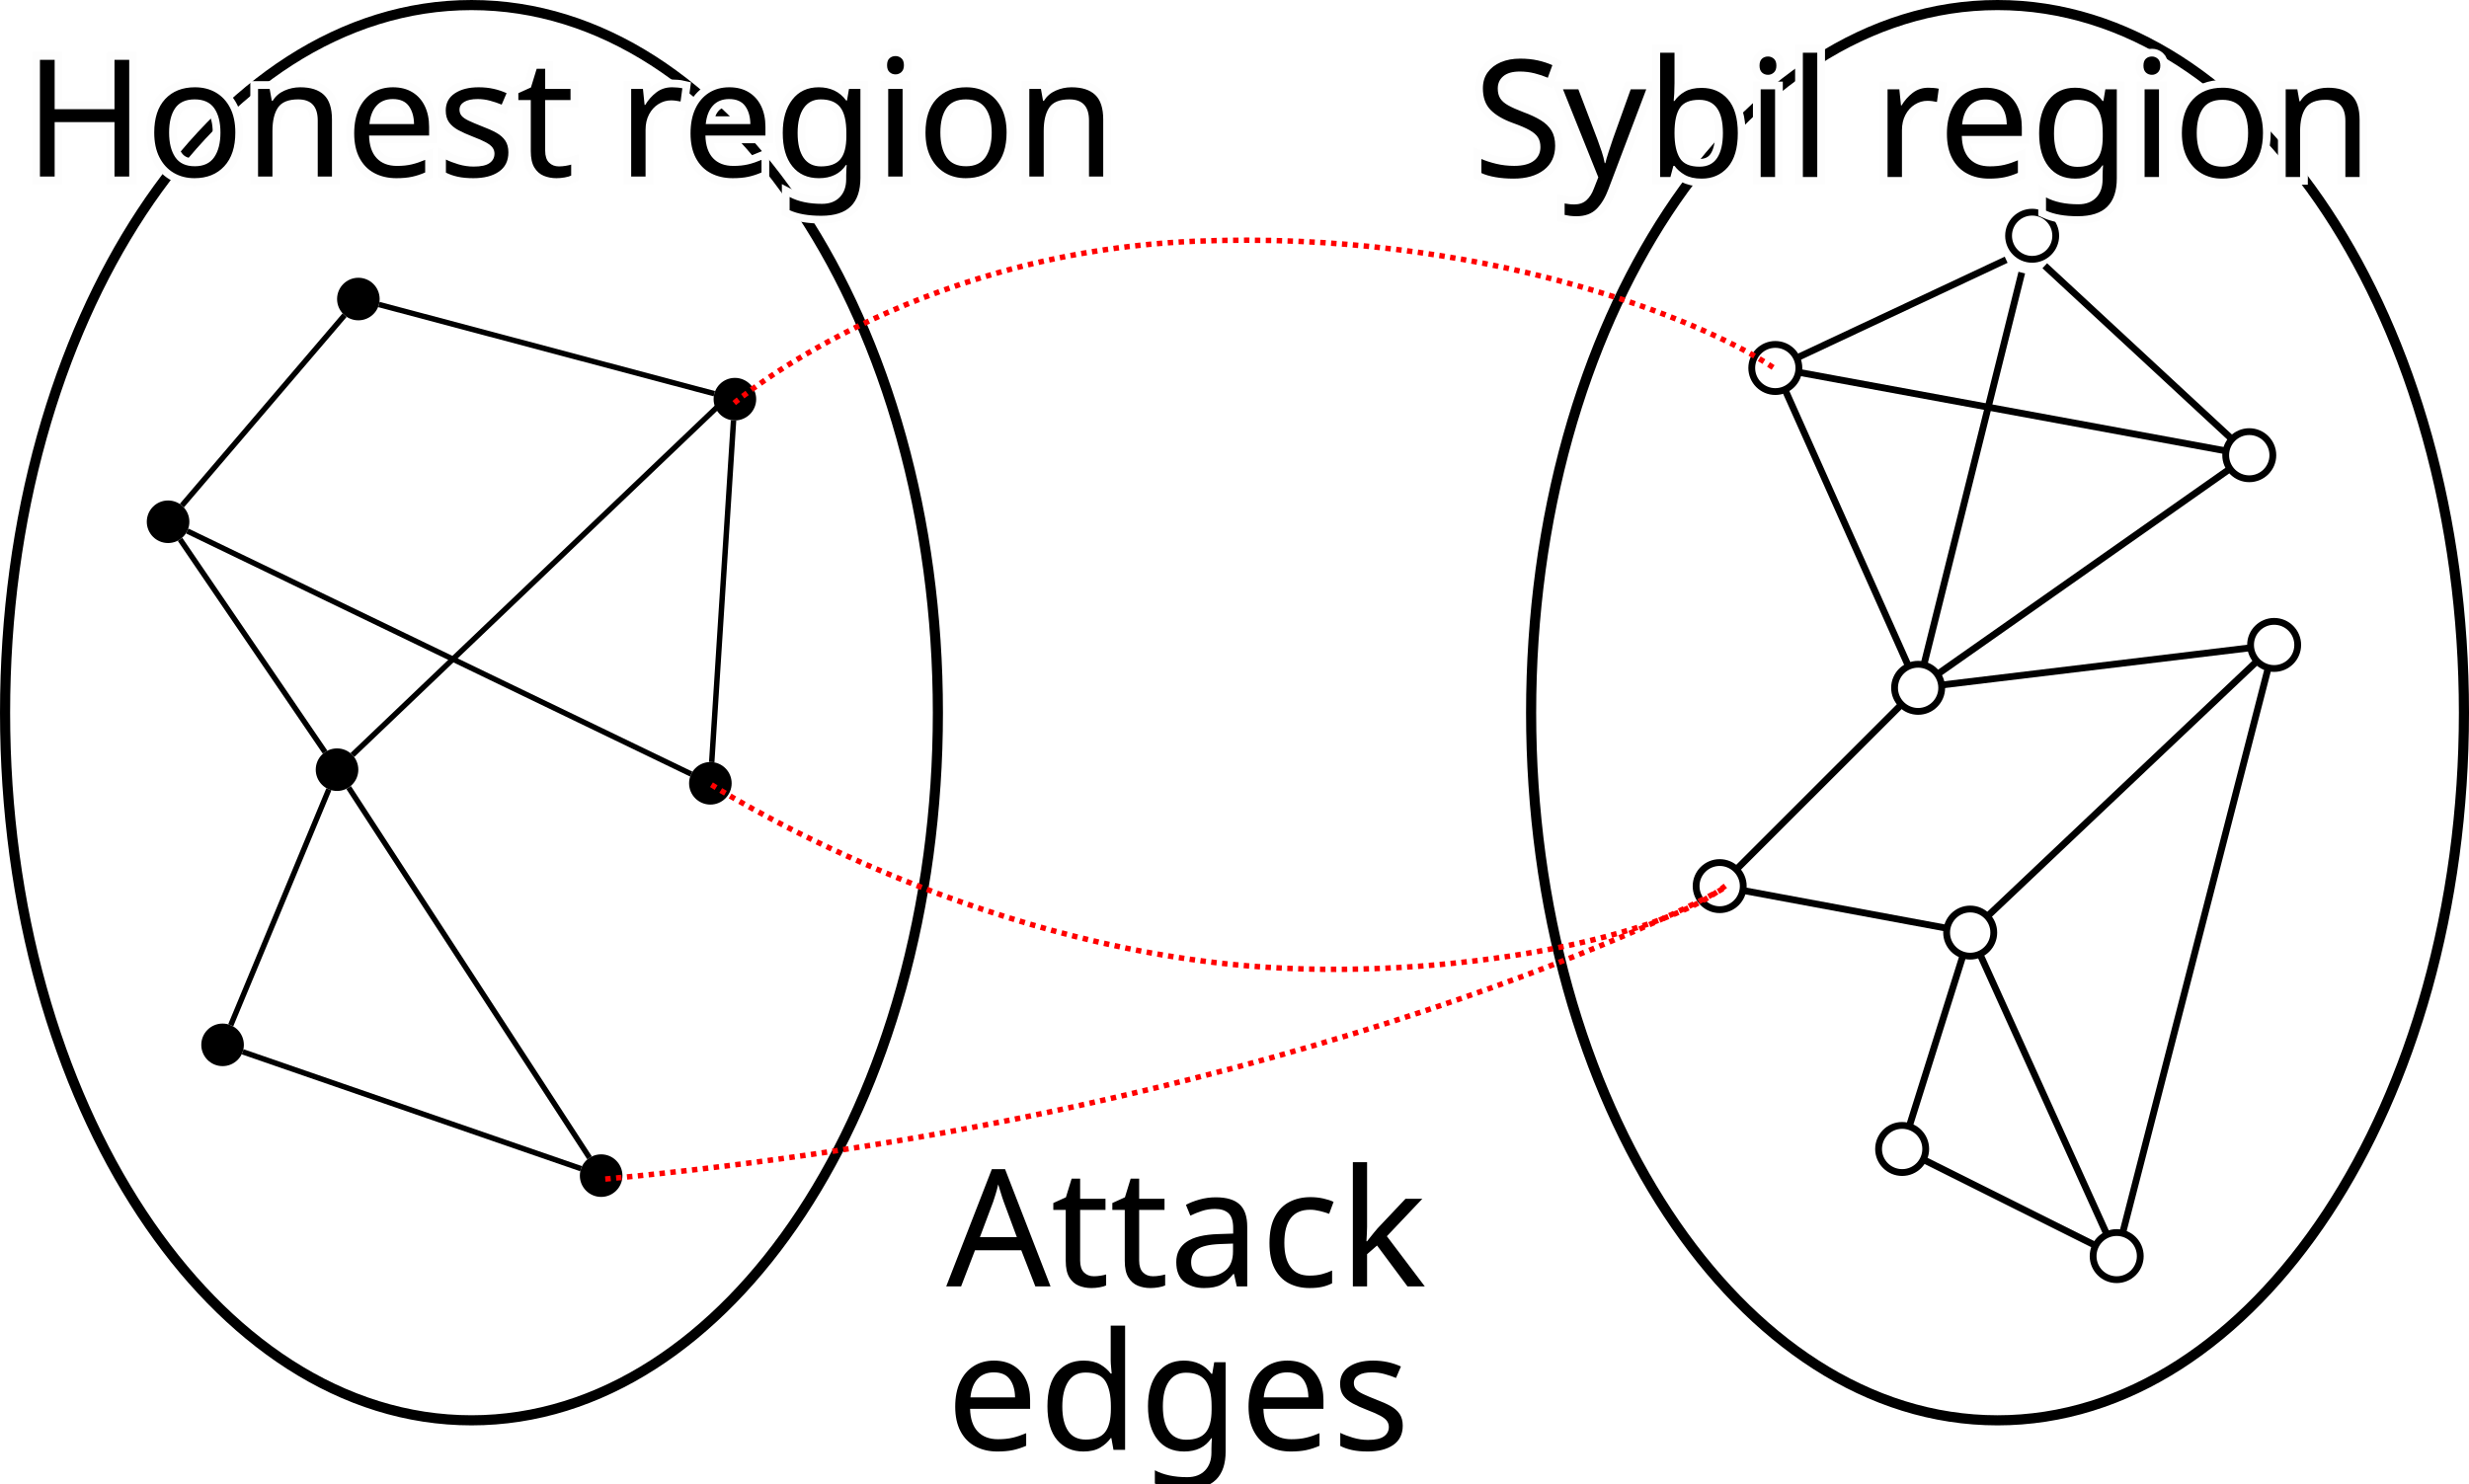
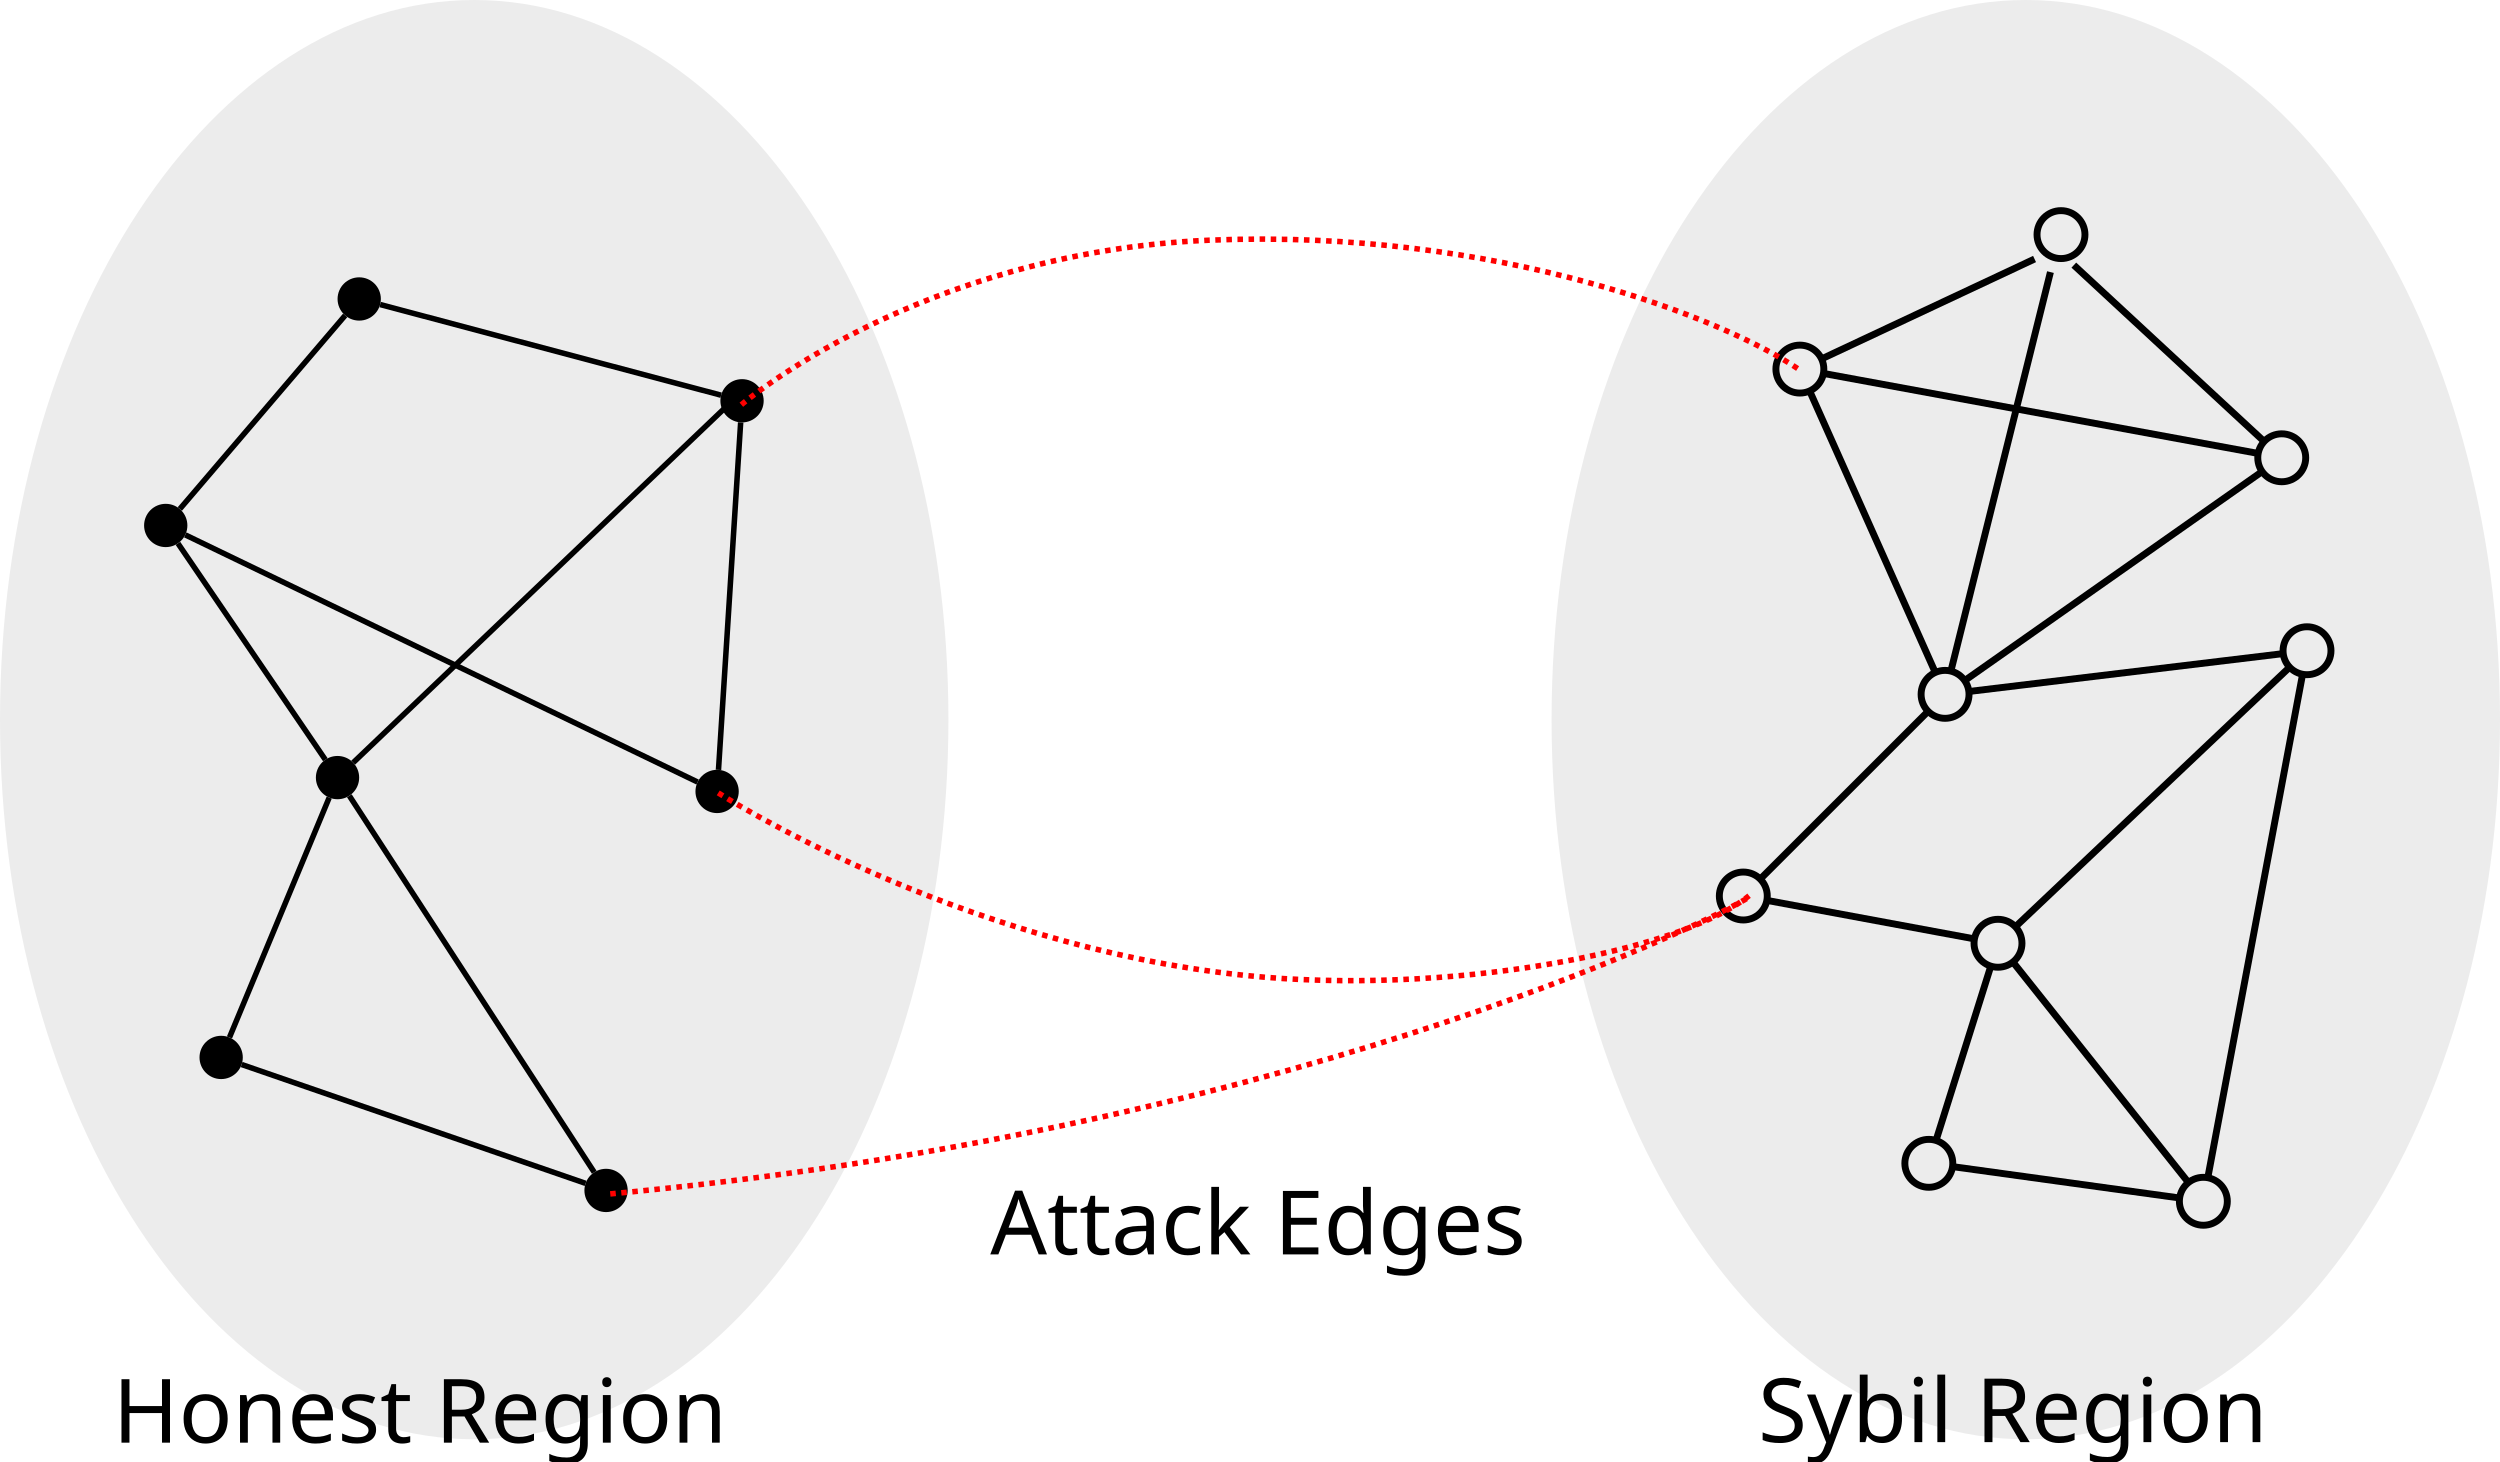
- <svg xmlns="http://www.w3.org/2000/svg" xmlns:ns1="http://www.openswatchbook.org/uri/2009/osb" width="637.764mm" height="383.389mm" viewBox="0 0 2259.795 1358.465" id="svg2" version="1.1">
+ <svg xmlns="http://www.w3.org/2000/svg" xmlns:ns1="http://www.openswatchbook.org/uri/2009/osb" width="635.149mm" height="371.224mm" viewBox="0 0 2250.528 1315.359" id="svg2" version="1.1">
  <defs id="defs4">
    <linearGradient id="linearGradient4636" ns1:paint="solid">
      <stop style="stop-color:#000000;stop-opacity:1;" offset="0" id="stop4638" />
    </linearGradient>
  </defs>
-   <g id="layer1" transform="translate(1490.834,290.9348)">
+   <g id="layer1" transform="translate(1486.201,286.3016)">
    <g id="g4762" transform="matrix(9.976778,0,0,9.976778,3434.573,-3485.663)">
-       <ellipse ry="64.933" rx="42.788" cy="385.614" cx="-450.434" id="path4160" style="fill:none;stroke:#000000;stroke-width:0.929;stroke-opacity:1" />
+       <ellipse ry="64.933" rx="42.788" cy="385.614" cx="-450.434" id="path4160" style="fill:#ececec;stroke:none;stroke-width:0.929;stroke-opacity:1" />
      <circle r="1.953" cy="347.657" cx="-460.811" id="path4634" style="fill:#000000;fill-opacity:1;stroke:none;stroke-width:0.558;stroke-miterlimit:4;stroke-dasharray:none;stroke-opacity:1" />
      <circle style="fill:#000000;fill-opacity:1;stroke:none;stroke-width:0.558;stroke-miterlimit:4;stroke-dasharray:none;stroke-opacity:1" id="circle4642" cx="-462.768" cy="390.844" r="1.953" />
      <circle r="1.953" cy="368.094" cx="-478.268" id="circle4644" style="fill:#000000;fill-opacity:1;stroke:none;stroke-width:0.558;stroke-miterlimit:4;stroke-dasharray:none;stroke-opacity:1" />
      <circle style="fill:#000000;fill-opacity:1;stroke:none;stroke-width:0.558;stroke-miterlimit:4;stroke-dasharray:none;stroke-opacity:1" id="circle4646" cx="-428.518" cy="392.094" r="1.953" />
      <circle r="1.953" cy="356.844" cx="-426.268" id="circle4648" style="fill:#000000;fill-opacity:1;stroke:none;stroke-width:0.558;stroke-miterlimit:4;stroke-dasharray:none;stroke-opacity:1" />
      <circle style="fill:#000000;fill-opacity:1;stroke:none;stroke-width:0.558;stroke-miterlimit:4;stroke-dasharray:none;stroke-opacity:1" id="circle4650" cx="-473.268" cy="416.094" r="1.953" />
      <circle r="1.953" cy="428.095" cx="-438.538" id="circle4652" style="fill:#000000;fill-opacity:1;stroke:none;stroke-width:0.558;stroke-miterlimit:4;stroke-dasharray:none;stroke-opacity:1" />
      <path id="path4658" d="m -462.079,349.142 -14.92,17.467" style="fill:none;fill-rule:evenodd;stroke:#000000;stroke-width:0.5;stroke-linecap:butt;stroke-linejoin:miter;stroke-miterlimit:4;stroke-dasharray:none;stroke-opacity:1" />
      <path id="path4660" d="m -477.168,369.709 13.301,19.522" style="fill:none;fill-rule:evenodd;stroke:#000000;stroke-width:0.5;stroke-linecap:butt;stroke-linejoin:miter;stroke-miterlimit:4;stroke-dasharray:none;stroke-opacity:1" />
      <path id="path4662" d="m -463.518,392.648 -9,21.643" style="fill:none;fill-rule:evenodd;stroke:#000000;stroke-width:0.5;stroke-linecap:butt;stroke-linejoin:miter;stroke-miterlimit:4;stroke-dasharray:none;stroke-opacity:1" />
      <path id="path4666" d="m -461.703,392.482 22.1,33.976" style="fill:none;fill-rule:evenodd;stroke:#000000;stroke-width:0.5;stroke-linecap:butt;stroke-linejoin:miter;stroke-miterlimit:4;stroke-dasharray:none;stroke-opacity:1" />
      <path id="path4670" d="M -461.355,389.496 -426.5,356.237" style="display:inline;fill:none;fill-rule:evenodd;stroke:#000000;stroke-width:0.5;stroke-linecap:butt;stroke-linejoin:miter;stroke-miterlimit:4;stroke-dasharray:none;stroke-opacity:1" />
      <path id="path4672" d="m -426.392,358.794 -2.001,31.352" style="fill:none;fill-rule:evenodd;stroke:#000000;stroke-width:0.5;stroke-linecap:butt;stroke-linejoin:miter;stroke-miterlimit:4;stroke-dasharray:none;stroke-opacity:1" />
      <path id="path4674" d="m -458.923,348.159 30.768,8.183" style="fill:none;fill-rule:evenodd;stroke:#000000;stroke-width:0.5;stroke-linecap:butt;stroke-linejoin:miter;stroke-miterlimit:4;stroke-dasharray:none;stroke-opacity:1" />
      <path id="path4676" d="M -430.277,391.246 -476.509,368.943" style="fill:none;fill-rule:evenodd;stroke:#000000;stroke-width:0.5;stroke-linecap:butt;stroke-linejoin:miter;stroke-miterlimit:4;stroke-dasharray:none;stroke-opacity:1" />
      <path id="path4678" d="m -440.386,427.465 -34.259,-11.676" style="fill:none;fill-rule:evenodd;stroke:#000000;stroke-width:0;stroke-linecap:butt;stroke-linejoin:miter;stroke-miterlimit:4;stroke-dasharray:none;stroke-opacity:1" />
      <path id="path4680" d="m -440.384,427.457 -31.038,-10.725" style="fill:none;fill-rule:evenodd;stroke:#000000;stroke-width:0.5;stroke-linecap:butt;stroke-linejoin:miter;stroke-miterlimit:4;stroke-dasharray:none;stroke-opacity:1" />
    </g>
-     <ellipse ry="647.826" rx="426.89" cy="361.525" cx="337.437" id="ellipse4632" style="fill:none;stroke:#000000;stroke-width:9.266;stroke-opacity:1" />
+     <ellipse ry="647.826" rx="426.89" cy="361.525" cx="337.437" id="ellipse4632" style="fill:#ececec;stroke:none;stroke-width:9.266;stroke-opacity:1" />
    <circle style="fill:none;fill-opacity:1;stroke:#000000;stroke-width:6.235;stroke-miterlimit:4;stroke-dasharray:none;stroke-opacity:1" id="path4716" cx="134.062" cy="45.957" r="21.574" />
    <circle r="21.574" cy="562.845" cx="312.424" id="circle4718" style="fill:none;fill-opacity:1;stroke:#000000;stroke-width:6.235;stroke-miterlimit:4;stroke-dasharray:none;stroke-opacity:1" />
    <circle style="fill:none;fill-opacity:1;stroke:#000000;stroke-width:6.235;stroke-miterlimit:4;stroke-dasharray:none;stroke-opacity:1" id="circle4720" cx="590.603" cy="299.492" r="21.574" />
    <circle r="21.574" cy="760.942" cx="250.144" id="circle4722" style="fill:none;fill-opacity:1;stroke:#000000;stroke-width:6.235;stroke-miterlimit:4;stroke-dasharray:none;stroke-opacity:1" />
-     <circle style="fill:none;fill-opacity:1;stroke:#000000;stroke-width:6.235;stroke-miterlimit:4;stroke-dasharray:none;stroke-opacity:1" id="circle4724" cx="446.506" cy="859.024" r="21.574" />
+     <circle style="fill:none;fill-opacity:1;stroke:#000000;stroke-width:6.235;stroke-miterlimit:4;stroke-dasharray:none;stroke-opacity:1" id="circle4724" cx="497.284" cy="795.103" r="21.574" />
    <circle r="21.574" cy="520.3" cx="83.138" id="circle4726" style="fill:none;fill-opacity:1;stroke:#000000;stroke-width:6.235;stroke-miterlimit:4;stroke-dasharray:none;stroke-opacity:1" />
    <circle style="fill:none;fill-opacity:1;stroke:#000000;stroke-width:6.235;stroke-miterlimit:4;stroke-dasharray:none;stroke-opacity:1" id="circle4728" cx="264.772" cy="338.765" r="21.574" />
    <circle r="21.574" cy="125.795" cx="567.846" id="circle4730" style="fill:none;fill-opacity:1;stroke:#000000;stroke-width:6.235;stroke-miterlimit:4;stroke-dasharray:none;stroke-opacity:1" />
    <path style="fill:none;fill-rule:evenodd;stroke:#000000;stroke-width:6.235;stroke-linecap:butt;stroke-linejoin:miter;stroke-miterlimit:4;stroke-dasharray:none;stroke-opacity:1" d="M 345.324,-53.14 153.594,36.795" id="path4734" />
    <path style="fill:none;fill-rule:evenodd;stroke:#000000;stroke-width:6.235;stroke-linecap:butt;stroke-linejoin:miter;stroke-miterlimit:4;stroke-dasharray:none;stroke-opacity:1" d="M 142.857,65.658 255.978,319.064" id="path4736" />
    <path style="fill:none;fill-rule:evenodd;stroke:#000000;stroke-width:6.235;stroke-linecap:butt;stroke-linejoin:miter;stroke-miterlimit:4;stroke-dasharray:none;stroke-opacity:1" d="M 282.424,326.361 550.194,138.199" id="path4738" />
    <path style="fill:none;fill-rule:evenodd;stroke:#000000;stroke-width:6.235;stroke-linecap:butt;stroke-linejoin:miter;stroke-miterlimit:4;stroke-dasharray:none;stroke-opacity:1" d="M 552.021,111.132 380.681,-47.639" id="path4740" />
    <path style="fill:none;fill-rule:evenodd;stroke:#000000;stroke-width:6.235;stroke-linecap:butt;stroke-linejoin:miter;stroke-miterlimit:4;stroke-dasharray:none;stroke-opacity:1" d="M 359.632,-41.37 269.996,317.832" id="path4742" />
    <path style="fill:none;fill-rule:evenodd;stroke:#000000;stroke-width:6.235;stroke-linecap:butt;stroke-linejoin:miter;stroke-miterlimit:4;stroke-dasharray:none;stroke-opacity:1" d="M 155.28,49.863 546.628,121.89" id="path4744" />
    <path style="fill:none;fill-rule:evenodd;stroke:#000000;stroke-width:6.235;stroke-linecap:butt;stroke-linejoin:miter;stroke-miterlimit:4;stroke-dasharray:none;stroke-opacity:1" d="M 249.513,354.016 98.398,505.049" id="path4746" />
    <path style="fill:none;fill-rule:evenodd;stroke:#000000;stroke-width:6.235;stroke-linecap:butt;stroke-linejoin:miter;stroke-miterlimit:4;stroke-dasharray:none;stroke-opacity:1" d="m 104.35,524.236 186.861,34.673" id="path4748" />
    <path style="fill:none;fill-rule:evenodd;stroke:#000000;stroke-width:6.235;stroke-linecap:butt;stroke-linejoin:miter;stroke-miterlimit:4;stroke-dasharray:none;stroke-opacity:1" d="M 305.953,583.426 256.614,740.361" id="path4750" />
-     <path style="fill:none;fill-rule:evenodd;stroke:#000000;stroke-width:6.235;stroke-linecap:butt;stroke-linejoin:miter;stroke-miterlimit:4;stroke-dasharray:none;stroke-opacity:1" d="m 269.444,770.583 157.761,78.801" id="path4752" />
-     <path style="fill:none;fill-rule:evenodd;stroke:#000000;stroke-width:6.235;stroke-linecap:butt;stroke-linejoin:miter;stroke-miterlimit:4;stroke-dasharray:none;stroke-opacity:1" d="M 437.608,839.371 321.321,582.499" id="path4754" />
+     <path style="fill:none;fill-rule:evenodd;stroke:#000000;stroke-width:6.235;stroke-linecap:butt;stroke-linejoin:miter;stroke-miterlimit:4;stroke-dasharray:none;stroke-opacity:1" d="m 271.515,763.896 204.398,28.253" id="path4752" />
+     <path style="fill:none;fill-rule:evenodd;stroke:#000000;stroke-width:6.235;stroke-linecap:butt;stroke-linejoin:miter;stroke-miterlimit:4;stroke-dasharray:none;stroke-opacity:1" d="M 483.849,778.223 325.859,579.726" id="path4754" />
    <path style="fill:none;fill-rule:evenodd;stroke:#000000;stroke-width:6.235;stroke-linecap:butt;stroke-linejoin:miter;stroke-miterlimit:4;stroke-dasharray:none;stroke-opacity:1" d="M 328.091,548.013 574.936,314.324" id="path4756" />
    <path style="fill:none;fill-rule:evenodd;stroke:#000000;stroke-width:6.235;stroke-linecap:butt;stroke-linejoin:miter;stroke-miterlimit:4;stroke-dasharray:none;stroke-opacity:1" d="M 569.184,302.074 286.191,336.183" id="path4758" />
-     <path style="fill:none;fill-rule:evenodd;stroke:#000000;stroke-width:6.235;stroke-linecap:butt;stroke-linejoin:miter;stroke-miterlimit:4;stroke-dasharray:none;stroke-opacity:1" d="M 585.223,320.385 451.886,838.132" id="path4760" />
+     <path style="fill:none;fill-rule:evenodd;stroke:#000000;stroke-width:6.235;stroke-linecap:butt;stroke-linejoin:miter;stroke-miterlimit:4;stroke-dasharray:none;stroke-opacity:1" d="M 586.611,320.694 501.276,773.902" id="path4760" />
    <path style="fill:none;fill-rule:evenodd;stroke:#ff0000;stroke-width:4.988;stroke-linecap:butt;stroke-linejoin:miter;stroke-miterlimit:4;stroke-dasharray:4.988, 4.988;stroke-dashoffset:0;stroke-opacity:1" d="m -818.822,78.033 c 0,0 159.865,-137.127 421.174,-148.105 C -137.786,-80.989 67.495,1.666 132.291,45.635" id="path4812" />
    <path style="fill:none;fill-rule:evenodd;stroke:#ff0000;stroke-width:4.988;stroke-linecap:butt;stroke-linejoin:miter;stroke-miterlimit:4;stroke-dasharray:4.988, 4.988;stroke-dashoffset:0;stroke-opacity:1" d="m -839.65,427.469 c 0,0 212.671,137.166 474.399,164.304 180.614,18.728 391.09,-20.827 453.572,-71.739" id="path4814" />
    <path style="fill:none;fill-rule:evenodd;stroke:#ff0000;stroke-width:4.988;stroke-linecap:butt;stroke-linejoin:miter;stroke-miterlimit:4;stroke-dasharray:4.988, 4.988;stroke-dashoffset:0;stroke-opacity:1" d="M -936.844,788.475 C -339.795,732.936 39.972,549.952 87.017,522.134" id="path4816" />
+     <text xml:space="preserve" style="font-style:normal;font-weight:normal;font-size:80px;line-height:125%;font-family:sans-serif;letter-spacing:0px;word-spacing:0px;fill:#000000;fill-opacity:1;stroke:none;stroke-width:1px;stroke-linecap:butt;stroke-linejoin:miter;stroke-opacity:1" x="96.48" y="1011.943" id="text4308">
+       <tspan x="96.48" y="1011.943" id="tspan4312">Sybil Region</tspan>
+     </text>
+     <text xml:space="preserve" style="font-style:normal;font-weight:normal;font-size:80px;line-height:125%;font-family:sans-serif;letter-spacing:0px;word-spacing:0px;fill:#000000;fill-opacity:1;stroke:none;stroke-width:1px;stroke-linecap:butt;stroke-linejoin:miter;stroke-opacity:1" x="-1384.608" y="1012.417" id="text4316">
+       <tspan id="tspan4318" x="-1384.608" y="1012.417">Honest Region</tspan>
+     </text>
  </g>
-   <g id="layer2" transform="translate(1490.834,290.9348)">
+   <g id="layer2" transform="translate(1486.201,286.3016)">
    <circle style="fill:none;fill-opacity:1;stroke:#000000;stroke-width:6.235;stroke-miterlimit:4;stroke-dasharray:none;stroke-opacity:1" id="circle4732" cx="369.128" cy="-75.106" r="21.574" />
-     <text xml:space="preserve" style="font-style:normal;font-weight:normal;font-size:149.652px;line-height:100%;font-family:sans-serif;text-align:start;letter-spacing:0px;word-spacing:0px;writing-mode:lr-tb;text-anchor:start;fill:#000000;fill-opacity:1;stroke:none;stroke-width:1px;stroke-linecap:butt;stroke-linejoin:miter;stroke-opacity:1" x="-624.79" y="886.75" id="text4818">
-       <tspan id="tspan4820" x="-624.79" y="886.75">Attack</tspan>
-       <tspan x="-624.79" y="1036.402" id="tspan4822">edges</tspan>
+     <text xml:space="preserve" style="font-style:normal;font-weight:normal;font-size:80px;line-height:125%;font-family:sans-serif;letter-spacing:0px;word-spacing:0px;fill:#000000;fill-opacity:1;stroke:none;stroke-width:1px;stroke-linecap:butt;stroke-linejoin:miter;stroke-opacity:1" x="-594.746" y="842.911" id="text4320">
+       <tspan id="tspan4322" x="-594.746" y="842.911">Attack Edges</tspan>
    </text>
-     <g id="g4350">
-       <text id="text4824" y="-129.31" x="-1468.798" style="font-style:normal;font-weight:normal;font-size:149.652px;line-height:125%;font-family:sans-serif;letter-spacing:0px;word-spacing:0px;fill:#000000;fill-opacity:1;stroke:#fdfdfd;stroke-width:14.173;stroke-linecap:butt;stroke-linejoin:miter;stroke-miterlimit:4;stroke-dasharray:none;stroke-opacity:1" xml:space="preserve">
-         <tspan style="stroke:#fdfdfd;stroke-width:14.173;stroke-miterlimit:4;stroke-dasharray:none;stroke-opacity:1" y="-129.31" x="-1468.798" id="tspan4826">Honest region</tspan>
-       </text>
-       <text id="text4852" y="-128.911" x="-142.577" style="font-style:normal;font-weight:normal;font-size:149.652px;line-height:125%;font-family:sans-serif;letter-spacing:0px;word-spacing:0px;fill:#000000;fill-opacity:1;stroke:#fdfdfd;stroke-width:14.173;stroke-linecap:butt;stroke-linejoin:miter;stroke-miterlimit:4;stroke-dasharray:none;stroke-opacity:1" xml:space="preserve">
-         <tspan style="stroke:#fdfdfd;stroke-width:14.173;stroke-miterlimit:4;stroke-dasharray:none;stroke-opacity:1" y="-128.911" x="-142.577" id="tspan4854">Sybil region</tspan>
-       </text>
-       <text xml:space="preserve" style="font-style:normal;font-weight:normal;font-size:149.652px;line-height:125%;font-family:sans-serif;letter-spacing:0px;word-spacing:0px;fill:#000000;fill-opacity:1;stroke:none;stroke-width:1px;stroke-linecap:butt;stroke-linejoin:miter;stroke-opacity:1" x="-1468.798" y="-129.31" id="text4314">
-         <tspan id="tspan4316" x="-1468.798" y="-129.31">Honest region</tspan>
-       </text>
-       <text xml:space="preserve" style="font-style:normal;font-weight:normal;font-size:149.652px;line-height:125%;font-family:sans-serif;letter-spacing:0px;word-spacing:0px;fill:#000000;fill-opacity:1;stroke:none;stroke-width:1px;stroke-linecap:butt;stroke-linejoin:miter;stroke-opacity:1" x="-142.577" y="-128.911" id="text4318">
-         <tspan id="tspan4320" x="-142.577" y="-128.911">Sybil region</tspan>
-       </text>
-     </g>
  </g>
</svg>
